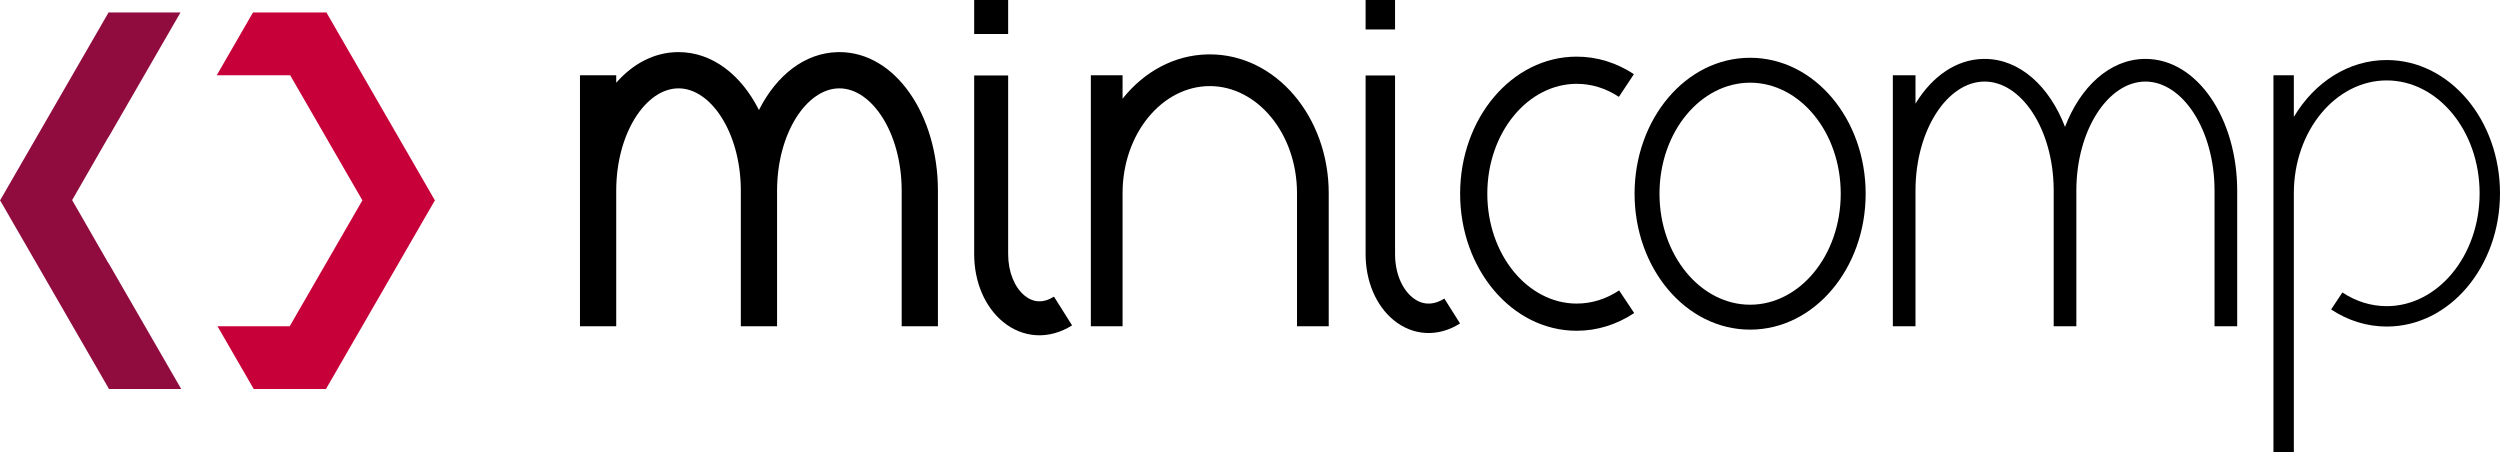
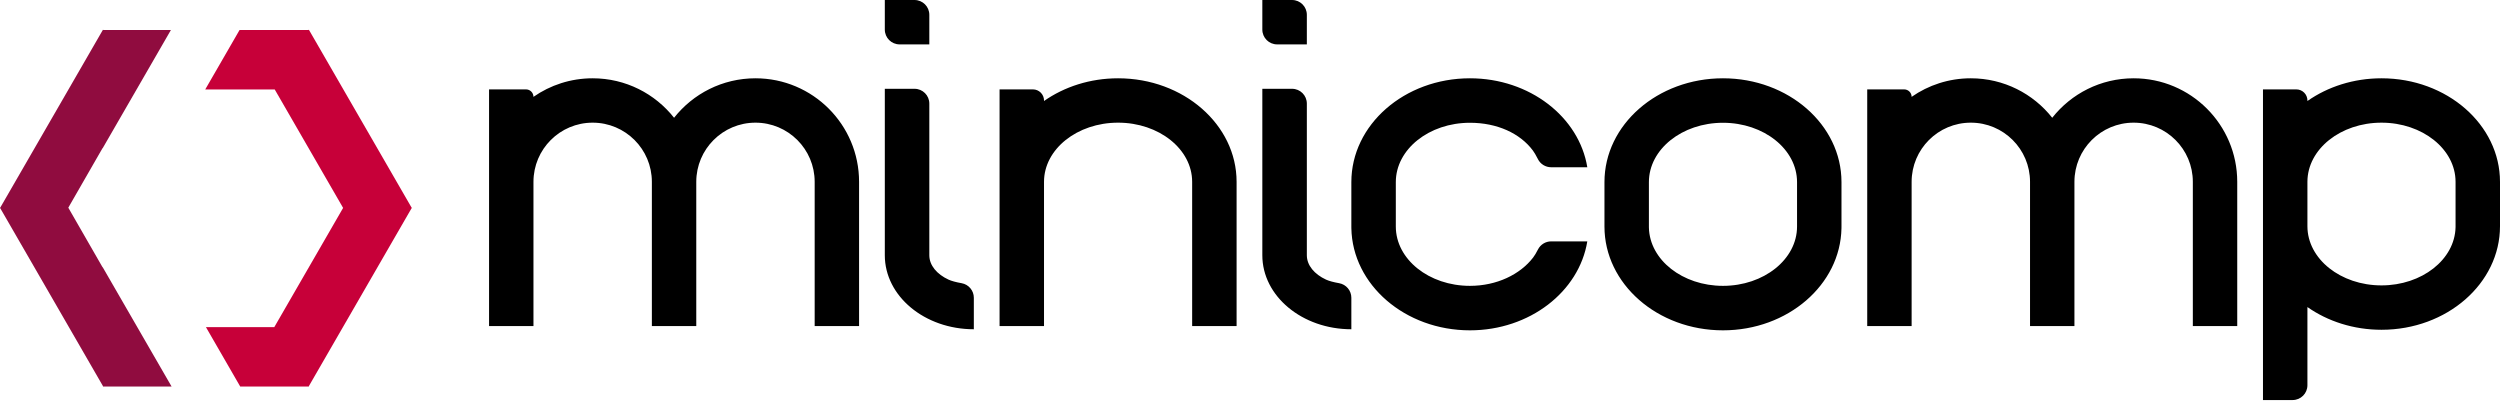
- <svg xmlns="http://www.w3.org/2000/svg" width="2207px" height="399px" viewBox="0 0 2207 399" version="1.1">
-   <g id="Page-1" stroke="none" stroke-width="1" fill="none" fill-rule="evenodd">
-     <g id="logo-light" transform="translate(-106, -123)">
-       <g transform="translate(106, 123)">
-         <polygon id="Path" fill="#C70039" points="288 10.723 383.761 176.586 384 176.723 383.92 176.86 384 177 383.759 177.138 288 342.997 288 343.427 224.001 343.426 192 287.998 255.753 287.999 319.919 176.861 256.159 66.426 191.349 66.425 223.35 10.999 287.522 10.999" />
-         <polygon id="Path" fill="#900C3F" points="96 10.723 96.478 10.999 159.348 10.999 95.711 121.223 95.632 121.085 63.699 176.627 63.711 176.649 63.699 176.671 95.632 232.213 95.712 232.075 160 343.426 96 343.427 96 342.998 0.239 177.137 0 177 0.08 176.861 0 176.723 0.239 176.585" />
-         <path d="M741,46 C790.734,46 828,101.821 828,168.353 L828,288 L796,288 L796,168.353 C796,117.41 769.69,78 741,78 C712.31,78 686,117.41 686,168.353 L686,288 L654,288 L654,168.353 L653.992,166.828 C653.474,116.626 627.403,78 599,78 C570.31,78 544,117.41 544,168.353 L544,288 L512,288 L512,66.431 L544,66.431 L544,73.071 L544.77,72.198 C559.074,56.236 577.224,46.473 597.512,46.017 L599,46 C628.841,46 654.192,66.096 669.699,96.543 L670,97.143 L670.301,96.543 C685.549,66.603 710.317,46.673 739.512,46.017 L741,46 Z" id="path" fill="#000000" fill-rule="nonzero" />
-         <path d="M1894,52 C1939.789,52 1975,104.744 1975,168.353 L1975,288 L1955,288 L1955,168.353 C1955,114.487 1926.636,72 1894,72 C1861.364,72 1833,114.487 1833,168.353 L1833,288 L1813,288 L1813,168.353 L1812.992,166.74 C1812.432,113.642 1784.31,72 1752,72 C1719.364,72 1691,114.487 1691,168.353 L1691,288 L1671,288 L1671,66.431 L1691,66.431 L1691,91.471 L1691.777,90.213 C1706.159,67.257 1726.931,52.562 1750.63,52.016 L1752,52 C1783.136,52 1809.382,76.389 1822.99,111.998 L1823,112.023 L1823.01,111.998 C1836.418,76.913 1862.095,52.72 1892.63,52.016 L1894,52 Z" id="path-copy" fill="#000000" fill-rule="nonzero" />
-         <path d="M890,66.633 L890,169.913 L890,224.33 C890,240.067 895.606,253.422 904.15,260.652 L904.484,260.93 C912.134,267.205 920.997,267.823 930.452,261.869 L946.438,287.255 C925.983,300.136 903.026,298.535 885.459,284.126 C869.422,270.972 860,248.866 860,224.33 L860,66.633 L890,66.633 Z M890,0 L890,30 L860,30 L860,0 L890,0 Z" id="Shape" fill="#000000" fill-rule="nonzero" />
-         <path d="M1231.555,66.633 L1231.555,169.913 L1231.555,224.33 C1231.555,240.638 1237.404,254.563 1246.427,262.19 L1246.771,262.477 C1255.082,269.294 1264.884,269.978 1275.073,263.562 L1288.927,285.563 C1269.206,297.982 1247.188,296.446 1230.282,282.579 C1214.733,269.825 1205.555,248.293 1205.555,224.33 L1205.555,66.633 L1231.555,66.633 Z M1231.555,0 L1231.555,26 L1205.555,26 L1205.555,0 L1231.555,0 Z" id="Shape-Copy" fill="#000000" fill-rule="nonzero" />
-         <path d="M1068,48 C1126.591,48 1173,103.369 1173,170.569 L1173,288 L1145,288 L1145,170.569 C1145,117.847 1109.925,76 1068,76 C1026.075,76 991,117.847 991,170.569 L991,288 L963,288 L963,170.569 L963,66.431 L991,66.431 L991,87.163 L991.293,86.793 C1009.993,63.43 1036.491,48.579 1066.246,48.017 L1068,48 Z" id="Path" fill="#000000" fill-rule="nonzero" />
-         <path d="M1391.928,50 C1409.878,50 1427.153,55.401 1442.398,65.48 L1429.161,85.5 C1417.769,77.968 1405.077,74 1391.928,74 C1348.867,74 1313,116.996 1313,171 C1313,225.004 1348.867,268 1391.928,268 C1405.151,268 1417.912,263.987 1429.351,256.373 L1442.649,276.353 C1427.344,286.539 1409.978,292 1391.928,292 C1334.552,292 1289,237.394 1289,171 C1289,104.606 1334.552,50 1391.928,50 Z" id="Path" fill="#000000" fill-rule="nonzero" />
-         <path d="M1545,51 C1601.817,51 1647,105.121 1647,171 C1647,236.879 1601.817,291 1545,291 C1488.183,291 1443,236.879 1443,171 C1443,105.121 1488.183,51 1545,51 Z M1545,73 C1501.301,73 1465,116.481 1465,171 C1465,225.519 1501.301,269 1545,269 C1588.699,269 1625,225.519 1625,171 C1625,116.481 1588.699,73 1545,73 Z" id="Oval" fill="#000000" fill-rule="nonzero" />
-         <path d="M2107,53 C2140.926,53 2170.672,72.716 2188.714,102.77 L2189,103.253 L2189,66.434 L2207,66.434 L2207,399 L2189,399 L2189,170.638 C2189,115.292 2151.9,71 2107,71 C2062.1,71 2025,115.292 2025,170.638 C2025,225.985 2062.1,270.276 2107,270.276 C2120.845,270.276 2134.199,266.094 2146.135,258.183 L2156.079,273.187 C2141.25,283.016 2124.453,288.276 2107,288.276 C2051.384,288.276 2007,235.29 2007,170.638 C2007,105.986 2051.384,53 2107,53 Z" id="Path" fill="#000000" fill-rule="nonzero" transform="translate(2107, 226) scale(-1, 1) translate(-2107, -226) " />
+ <svg xmlns="http://www.w3.org/2000/svg" width="2331px" height="373px" viewBox="0 0 2331 373" version="1.1">
+   <g id="minicomp" stroke="none" stroke-width="1" fill="none" fill-rule="evenodd">
+     <g id="logo-light-v2" transform="translate(-106, -106)">
+       <g id="logo-light" transform="translate(106, 106)">
+         <path d="M704.4,114.373 C673.914,114.373 649.2,139.071 649.2,169.537 L649.2,304 L607.8,304 L607.8,169.537 C607.8,139.071 583.086,114.373 552.6,114.373 C522.114,114.373 497.4,139.071 497.4,169.537 L497.4,304 L456,304 L456,83.343 L490.44,83.343 C494.284,83.343 497.4,86.459 497.4,90.303 C497.4,90.303 497.4,90.304 497.4,90.304 L497.4,90.304 L497.4,90.304 C513.047,79.397 532.076,73 552.6,73 C583.388,73 610.812,87.394 628.502,109.816 C646.188,87.394 673.612,73 704.4,73 C757.751,73 801,116.221 801,169.537 L801,304 L759.6,304 L759.6,169.537 C759.6,139.071 734.886,114.373 704.4,114.373 Z M1989.4,114.373 C1958.914,114.373 1934.2,139.071 1934.2,169.537 L1934.2,304 L1892.8,304 L1892.8,169.537 C1892.8,139.071 1868.086,114.373 1837.6,114.373 C1807.114,114.373 1782.4,139.071 1782.4,169.537 L1782.4,304 L1741,304 L1741,83.343 L1775.44,83.343 C1779.284,83.343 1782.4,86.459 1782.4,90.303 C1782.4,90.303 1782.4,90.304 1782.4,90.304 L1782.4,90.304 L1782.4,90.304 C1798.047,79.397 1817.076,73 1837.6,73 C1868.388,73 1895.812,87.394 1913.502,109.816 C1931.188,87.394 1958.612,73 1989.4,73 C2042.751,73 2086,116.221 2086,169.537 L2086,304 L2044.6,304 L2044.6,169.537 C2044.6,139.071 2019.886,114.373 1989.4,114.373 Z M825,82.787 L852.7,82.787 C860.322,82.787 866.5,88.965 866.5,96.587 L866.5,238.011 L866.5,238.011 C866.5,247.423 873.585,255.734 884.402,260.714 C887.166,261.987 891.231,263.096 896.598,264.043 L896.598,264.043 C903.193,265.207 908.001,270.938 908,277.635 L908,307 L908,307 C862.16,307 825,276.113 825,238.011 L825,82.787 Z M825,0 L852.7,-1.77635684e-15 C860.322,-3.1764091e-15 866.5,6.178 866.5,13.8 L866.5,41.393 L866.5,41.393 L838.8,41.393 C831.178,41.393 825,35.215 825,27.593 L825,0 L825,0 Z M1370.56,73 C1426.258,73 1472.337,109.049 1480,155.943 L1446.267,155.943 C1441.045,155.942 1436.271,152.994 1433.932,148.326 L1433.672,147.811 C1432.035,144.586 1430.576,142.112 1429.294,140.39 C1417.244,124.193 1395.826,114.471 1370.56,114.471 C1332.397,114.471 1301.46,139.227 1301.46,169.765 L1301.46,211.235 C1301.46,241.773 1332.397,266.529 1370.56,266.529 C1395.483,266.529 1417.324,255.971 1429.479,240.138 C1430.878,238.316 1432.383,235.812 1433.993,232.627 C1436.341,227.985 1441.101,225.058 1446.303,225.057 L1480,225.057 C1472.337,271.951 1426.258,308 1370.56,308 C1310.11,308 1260.991,265.539 1260.015,212.835 L1260,211.235 L1260,169.765 C1260,116.323 1309.499,73 1370.56,73 Z M1204.7,82.787 C1212.322,82.787 1218.5,88.965 1218.5,96.587 L1218.5,238.011 C1218.5,247.423 1225.585,255.734 1236.402,260.714 C1239.166,261.987 1243.231,263.096 1248.598,264.043 C1255.193,265.207 1260.001,270.938 1260,277.635 L1260,307 C1214.16,307 1177,276.113 1177,238.011 L1177,82.787 L1204.7,82.787 Z M1204.7,-1.77635684e-15 C1212.322,-3.1764091e-15 1218.5,6.178 1218.5,13.8 L1218.5,41.393 L1190.8,41.393 C1183.178,41.393 1177,35.215 1177,27.593 L1177,0 L1204.7,-1.77635684e-15 Z M1042.5,114.373 C1004.358,114.373 973.438,139.071 973.438,169.537 L973.438,304 L932,304 L932,83.343 L963.087,83.345 C968.803,83.345 973.437,87.978 973.438,93.693 L973.439,94.172 L973.439,94.172 C992.356,80.924 1016.369,73 1042.5,73 C1103.527,73 1153,116.221 1153,169.537 L1153,304 L1111.562,304 L1111.562,169.537 C1111.562,139.071 1080.642,114.373 1042.5,114.373 Z M1675.562,169.765 C1675.562,139.227 1644.642,114.471 1606.5,114.471 C1568.358,114.471 1537.438,139.227 1537.438,169.765 L1537.438,211.235 L1537.449,212.251 C1538.126,242.32 1568.782,266.529 1606.5,266.529 C1644.642,266.529 1675.562,241.773 1675.562,211.235 L1675.562,169.765 Z M1716.985,212.835 C1716.009,265.539 1666.917,308 1606.5,308 C1545.473,308 1496,264.677 1496,211.235 L1496,169.765 C1496,116.323 1545.473,73 1606.5,73 C1667.527,73 1717,116.323 1717,169.765 L1717,211.235 L1716.985,212.835 Z M2289.551,211.944 C2288.874,241.948 2258.218,266.103 2220.5,266.103 C2182.358,266.103 2151.438,241.402 2151.438,210.931 L2151.438,169.552 C2151.438,139.081 2182.358,114.379 2220.5,114.379 C2258.642,114.379 2289.562,139.081 2289.562,169.552 L2289.562,210.931 L2289.551,211.944 Z M2331,169.552 C2331,116.228 2281.527,73 2220.5,73 C2194.367,73 2170.353,80.926 2151.435,94.178 L2151.438,93.695 C2151.439,87.979 2146.806,83.344 2141.089,83.343 C2141.089,83.343 2141.088,83.343 2141.088,83.343 L2110,83.345 L2110,83.345 L2110,373 L2137.637,373 C2145.259,373 2151.438,366.822 2151.438,359.2 C2151.438,359.2 2151.438,359.2 2151.438,359.2 L2151.435,286.305 L2151.435,286.305 C2170.353,299.556 2194.367,307.483 2220.5,307.483 C2281.527,307.483 2331,264.255 2331,210.931 L2331,169.552 Z" id="Combined-Shape" fill="#000000" />
+         <polygon id="Path" fill="#C70039" points="288 27.723 383.761 193.586 384 193.723 383.92 193.86 384 194 383.759 194.138 288 359.997 288 360.427 224.001 360.426 192 304.998 255.753 304.999 319.919 193.861 256.159 83.426 191.349 83.425 223.35 27.999 287.522 27.999" />
+         <polygon id="Path" fill="#900C3F" points="96 27.723 96.478 27.999 159.348 27.999 95.711 138.223 95.632 138.085 63.699 193.627 63.711 193.649 63.699 193.671 95.632 249.213 95.712 249.075 160 360.426 96 360.427 96 359.998 0.239 194.137 0 194 0.08 193.861 0 193.723 0.239 193.585" />
      </g>
    </g>
  </g>
</svg>
